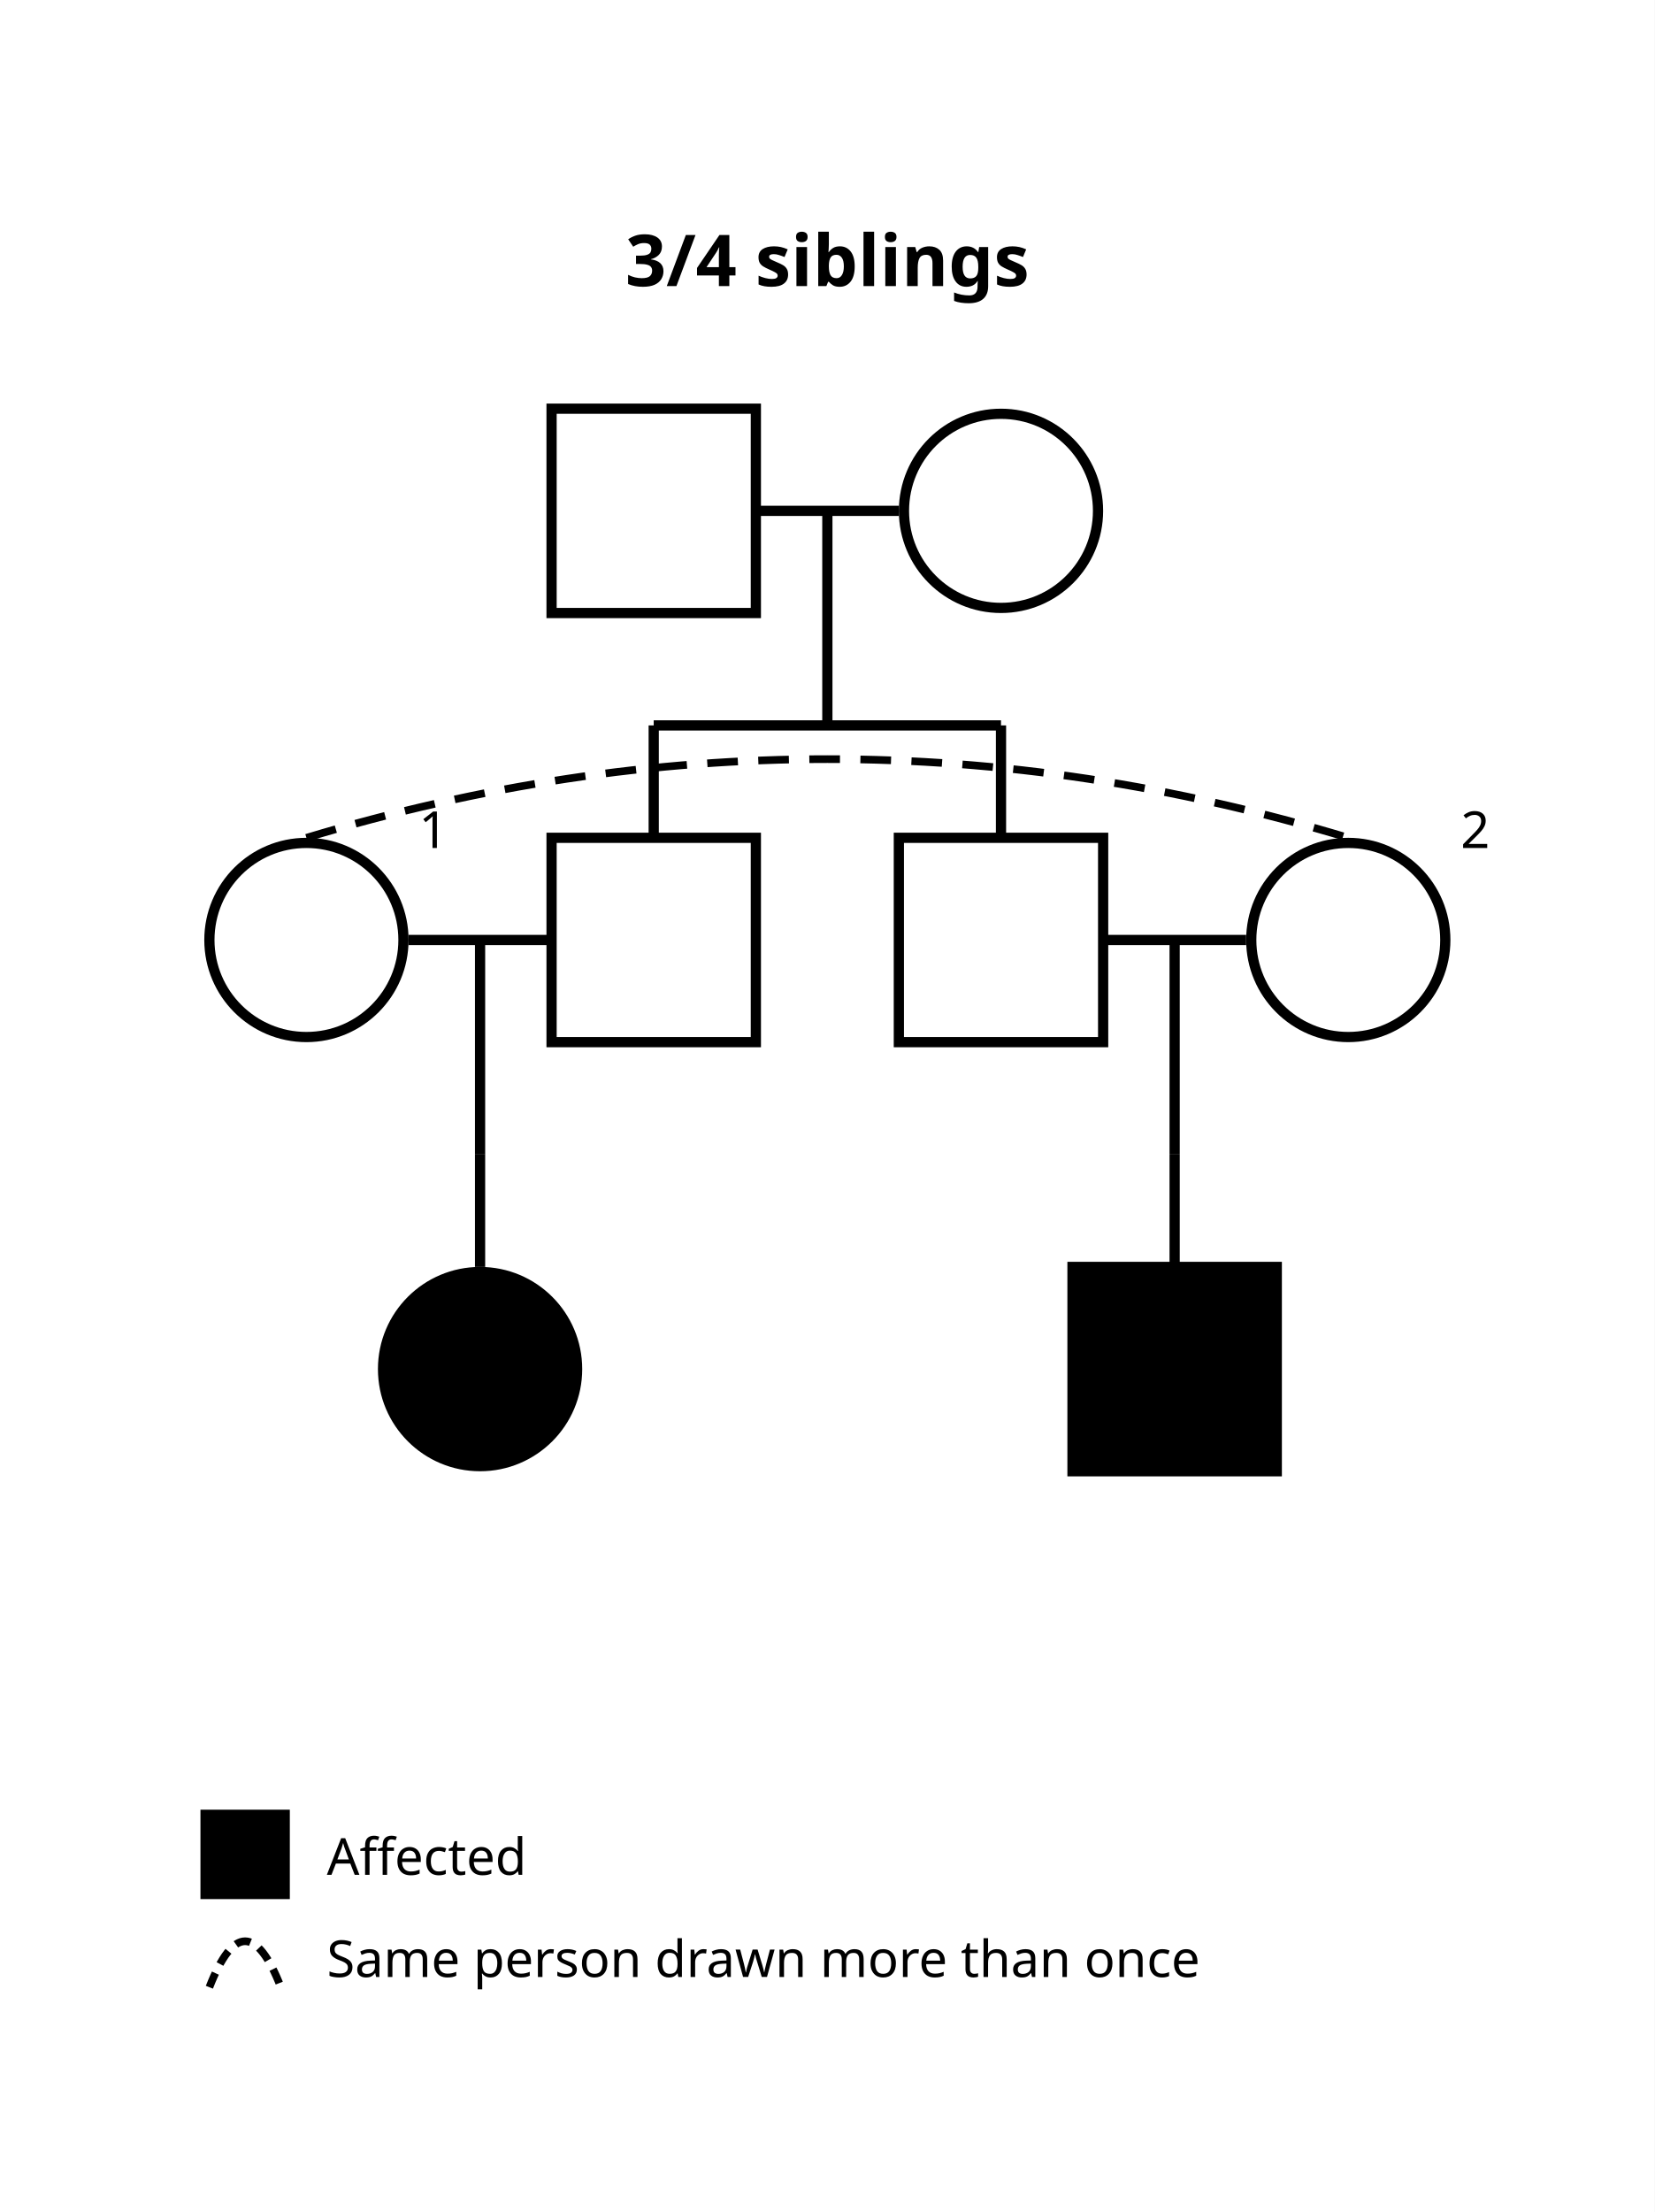
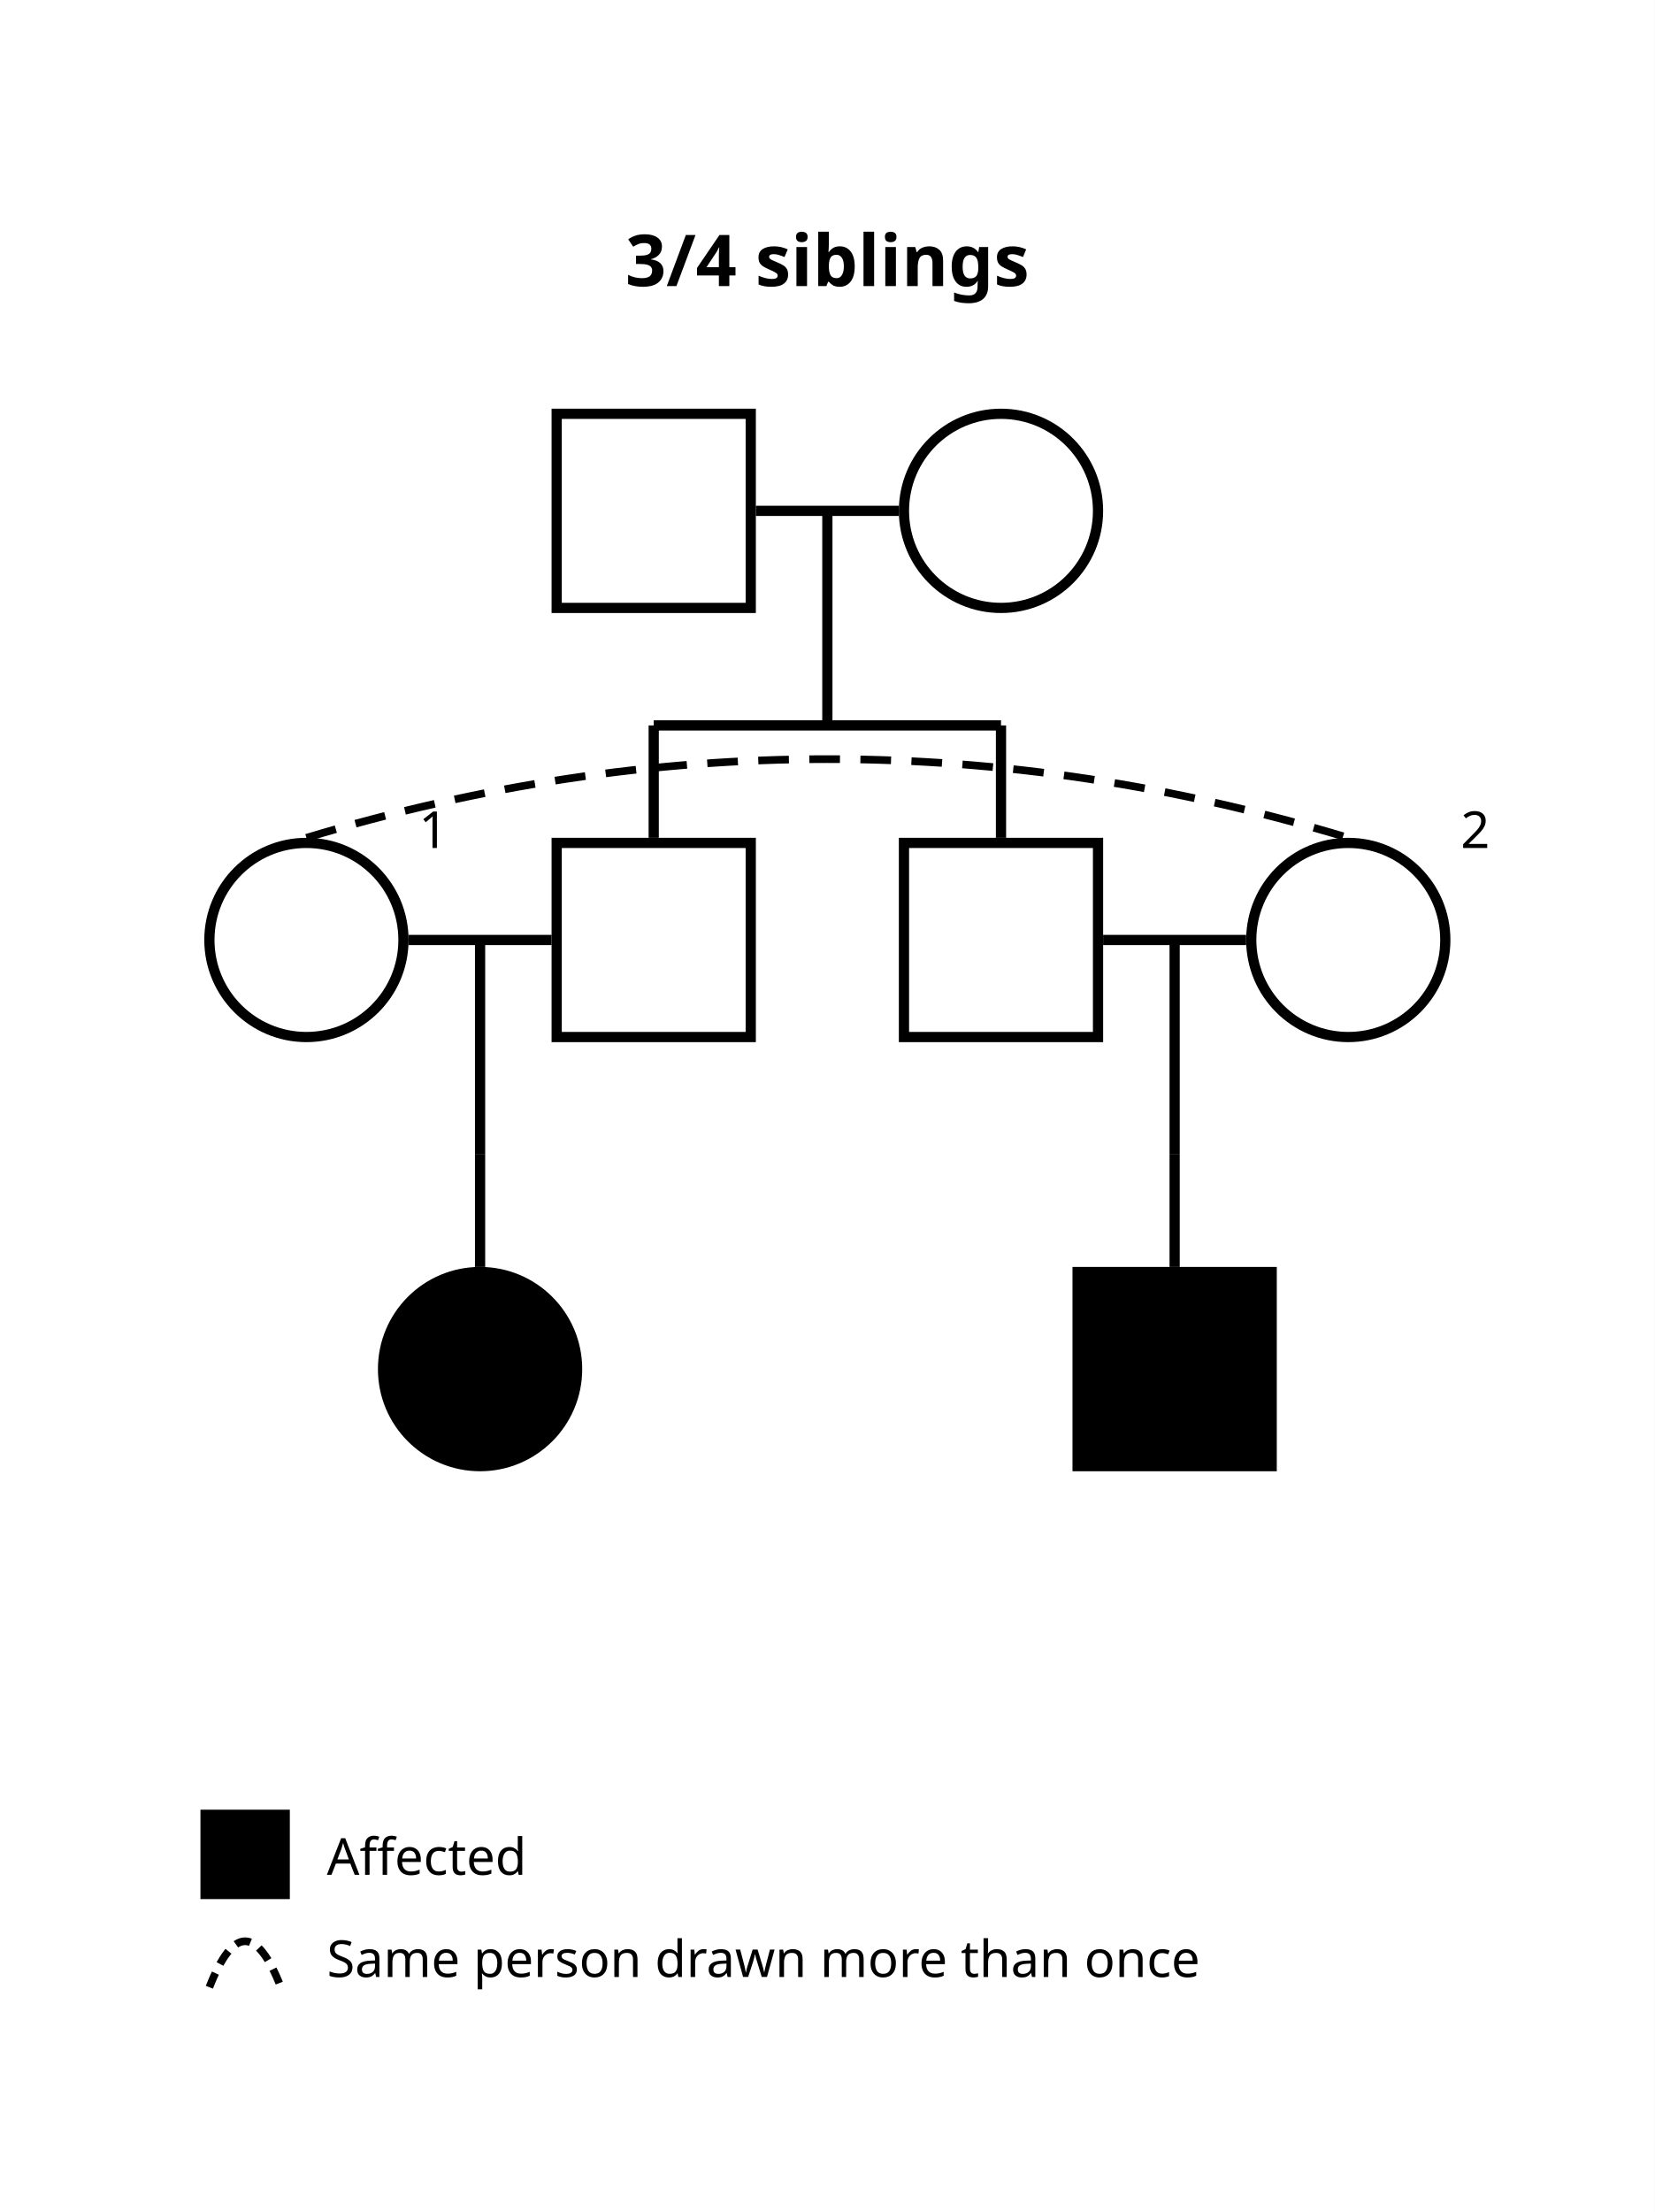
<svg xmlns="http://www.w3.org/2000/svg" width="324" height="433" viewBox="0 0 324 433">
  <defs>
    <marker id="proband-arrowhead" markerWidth="6" markerHeight="6" refX="6" refY="3" orient="auto">
      <path d="M 0 0 L 6 3 L 0 6 Z" fill="black" />
    </marker>
  </defs>
  <rect width="324" height="433" fill="white" />
  <text class="chart-title" x="162" y="56" text-anchor="middle" font-family="sans-serif" font-size="14" font-weight="bold" fill="black">3/4 siblings</text>
  <g transform="translate(60 100)">
    <g class="couple-lines">
      <path d="M 88 0 L 116 0" stroke="black" stroke-width="2" fill="none" />
      <path d="M 20 84 L 48 84" stroke="black" stroke-width="2" fill="none" />
      <path d="M 156 84 L 184 84" stroke="black" stroke-width="2" fill="none" />
    </g>
    <g class="sibship-lines">
      <line x1="102" y1="0" x2="102" y2="42" stroke="black" stroke-width="2" />
      <line x1="68" y1="42" x2="136" y2="42" stroke="black" stroke-width="2" />
      <line x1="68" y1="42" x2="68" y2="64" stroke="black" stroke-width="2" />
      <line x1="136" y1="42" x2="136" y2="64" stroke="black" stroke-width="2" />
      <line x1="34" y1="84" x2="34" y2="126" stroke="black" stroke-width="2" />
      <line x1="34" y1="126" x2="34" y2="126" stroke="black" stroke-width="2" />
      <line x1="34" y1="126" x2="34" y2="148" stroke="black" stroke-width="2" />
      <line x1="170" y1="84" x2="170" y2="126" stroke="black" stroke-width="2" />
      <line x1="170" y1="126" x2="170" y2="126" stroke="black" stroke-width="2" />
      <line x1="170" y1="126" x2="170" y2="148" stroke="black" stroke-width="2" />
    </g>
    <g class="assisted-lines">
</g>
    <g class="duplicate-arcs">
      <path d="M 0 64 Q 102 33.2 204 64" stroke="black" stroke-width="1.5" stroke-dasharray="6 4" fill="none" />
    </g>
    <g class="symbols">
      <g transform="translate(68 0)">
-         <rect x="-20" y="-20" width="40" height="40" stroke="black" stroke-width="2" fill="white" />
+         <rect x="-19" y="-19" width="38" height="38" stroke="black" stroke-width="2" fill="white" />
      </g>
      <g transform="translate(136 0)">
        <circle cx="0" cy="0" r="19" stroke="black" stroke-width="2" fill="white" />
      </g>
      <g transform="translate(0 84)">
        <circle cx="0" cy="0" r="19" stroke="black" stroke-width="2" fill="white" />
        <text x="22" y="-18" font-family="sans-serif" font-size="10" fill="black">1</text>
      </g>
      <g transform="translate(68 84)">
-         <rect x="-20" y="-20" width="40" height="40" stroke="black" stroke-width="2" fill="white" />
+         <rect x="-19" y="-19" width="38" height="38" stroke="black" stroke-width="2" fill="white" />
      </g>
      <g transform="translate(136 84)">
-         <rect x="-20" y="-20" width="40" height="40" stroke="black" stroke-width="2" fill="white" />
+         <rect x="-19" y="-19" width="38" height="38" stroke="black" stroke-width="2" fill="white" />
      </g>
      <g transform="translate(204 84)">
        <circle cx="0" cy="0" r="19" stroke="black" stroke-width="2" fill="white" />
        <text x="22" y="-18" font-family="sans-serif" font-size="10" fill="black">2</text>
      </g>
      <g transform="translate(34 168)">
        <circle cx="0" cy="0" r="19" stroke="black" stroke-width="2" fill="black" />
      </g>
      <g transform="translate(170 168)">
-         <rect x="-20" y="-20" width="40" height="40" stroke="black" stroke-width="2" fill="black" />
+         <rect x="-19" y="-19" width="38" height="38" stroke="black" stroke-width="2" fill="black" />
      </g>
    </g>
    <g class="labels">
</g>
    <g class="consanguinity-labels">
</g>
  </g>
  <g class="pedigree-key" transform="translate(0 353)">
    <rect x="40" y="2" width="16" height="16" fill="black" stroke="black" stroke-width="1.5" />
    <text x="64" y="14" font-family="sans-serif" font-size="10" fill="black">Affected</text>
    <path d="M 41 36 Q 48 18 55 36" fill="none" stroke="black" stroke-width="1.5" stroke-dasharray="3 2" />
    <text x="64" y="34" font-family="sans-serif" font-size="10" fill="black">Same person drawn more than once</text>
  </g>
</svg>
